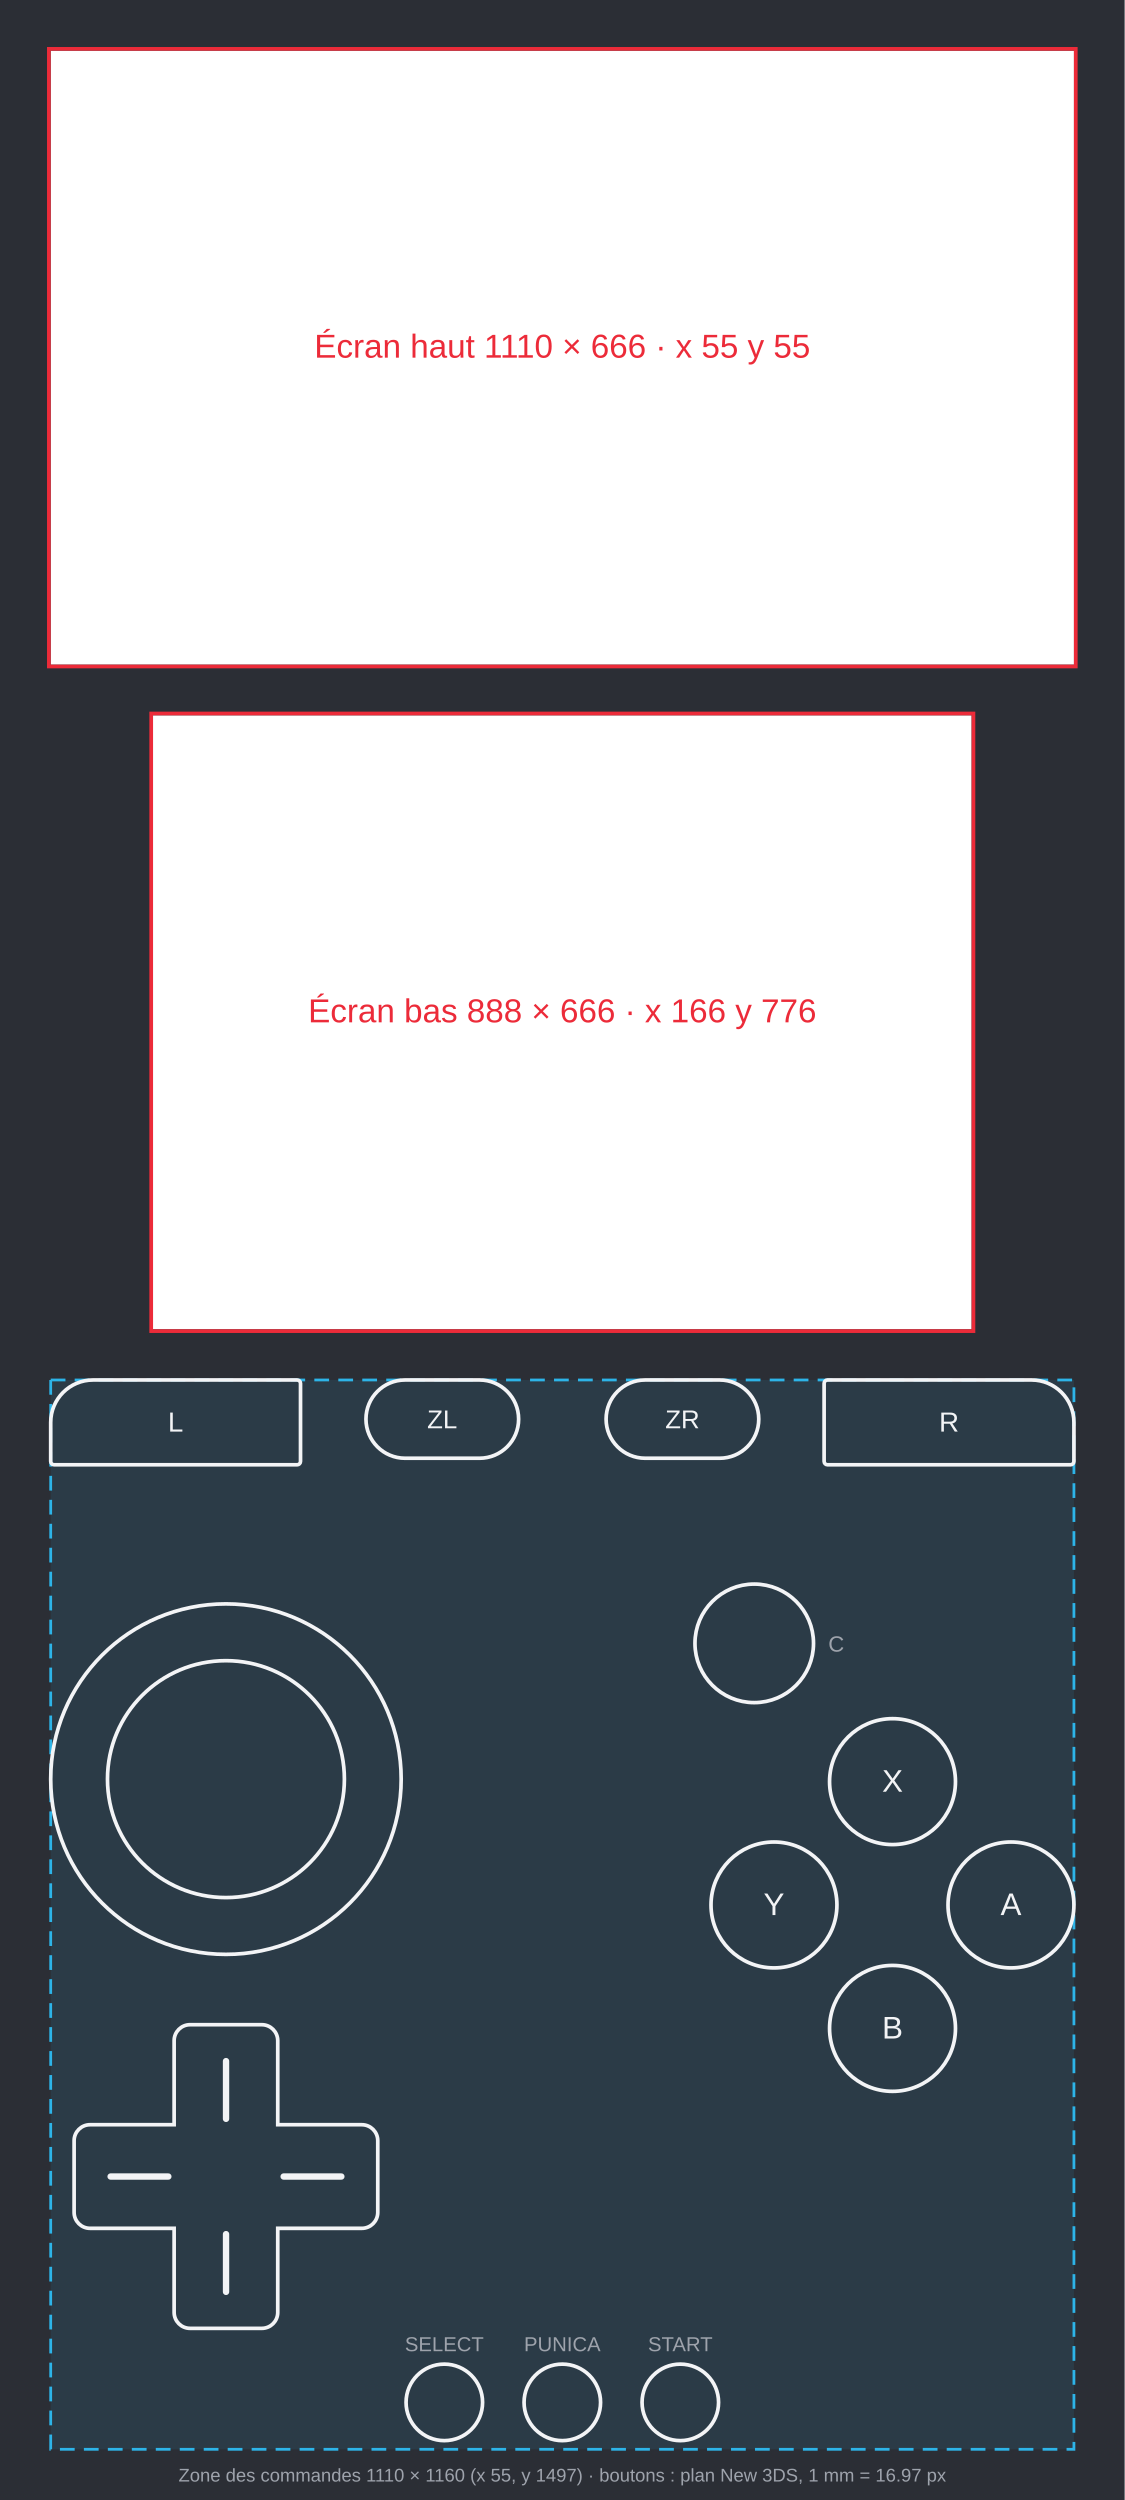
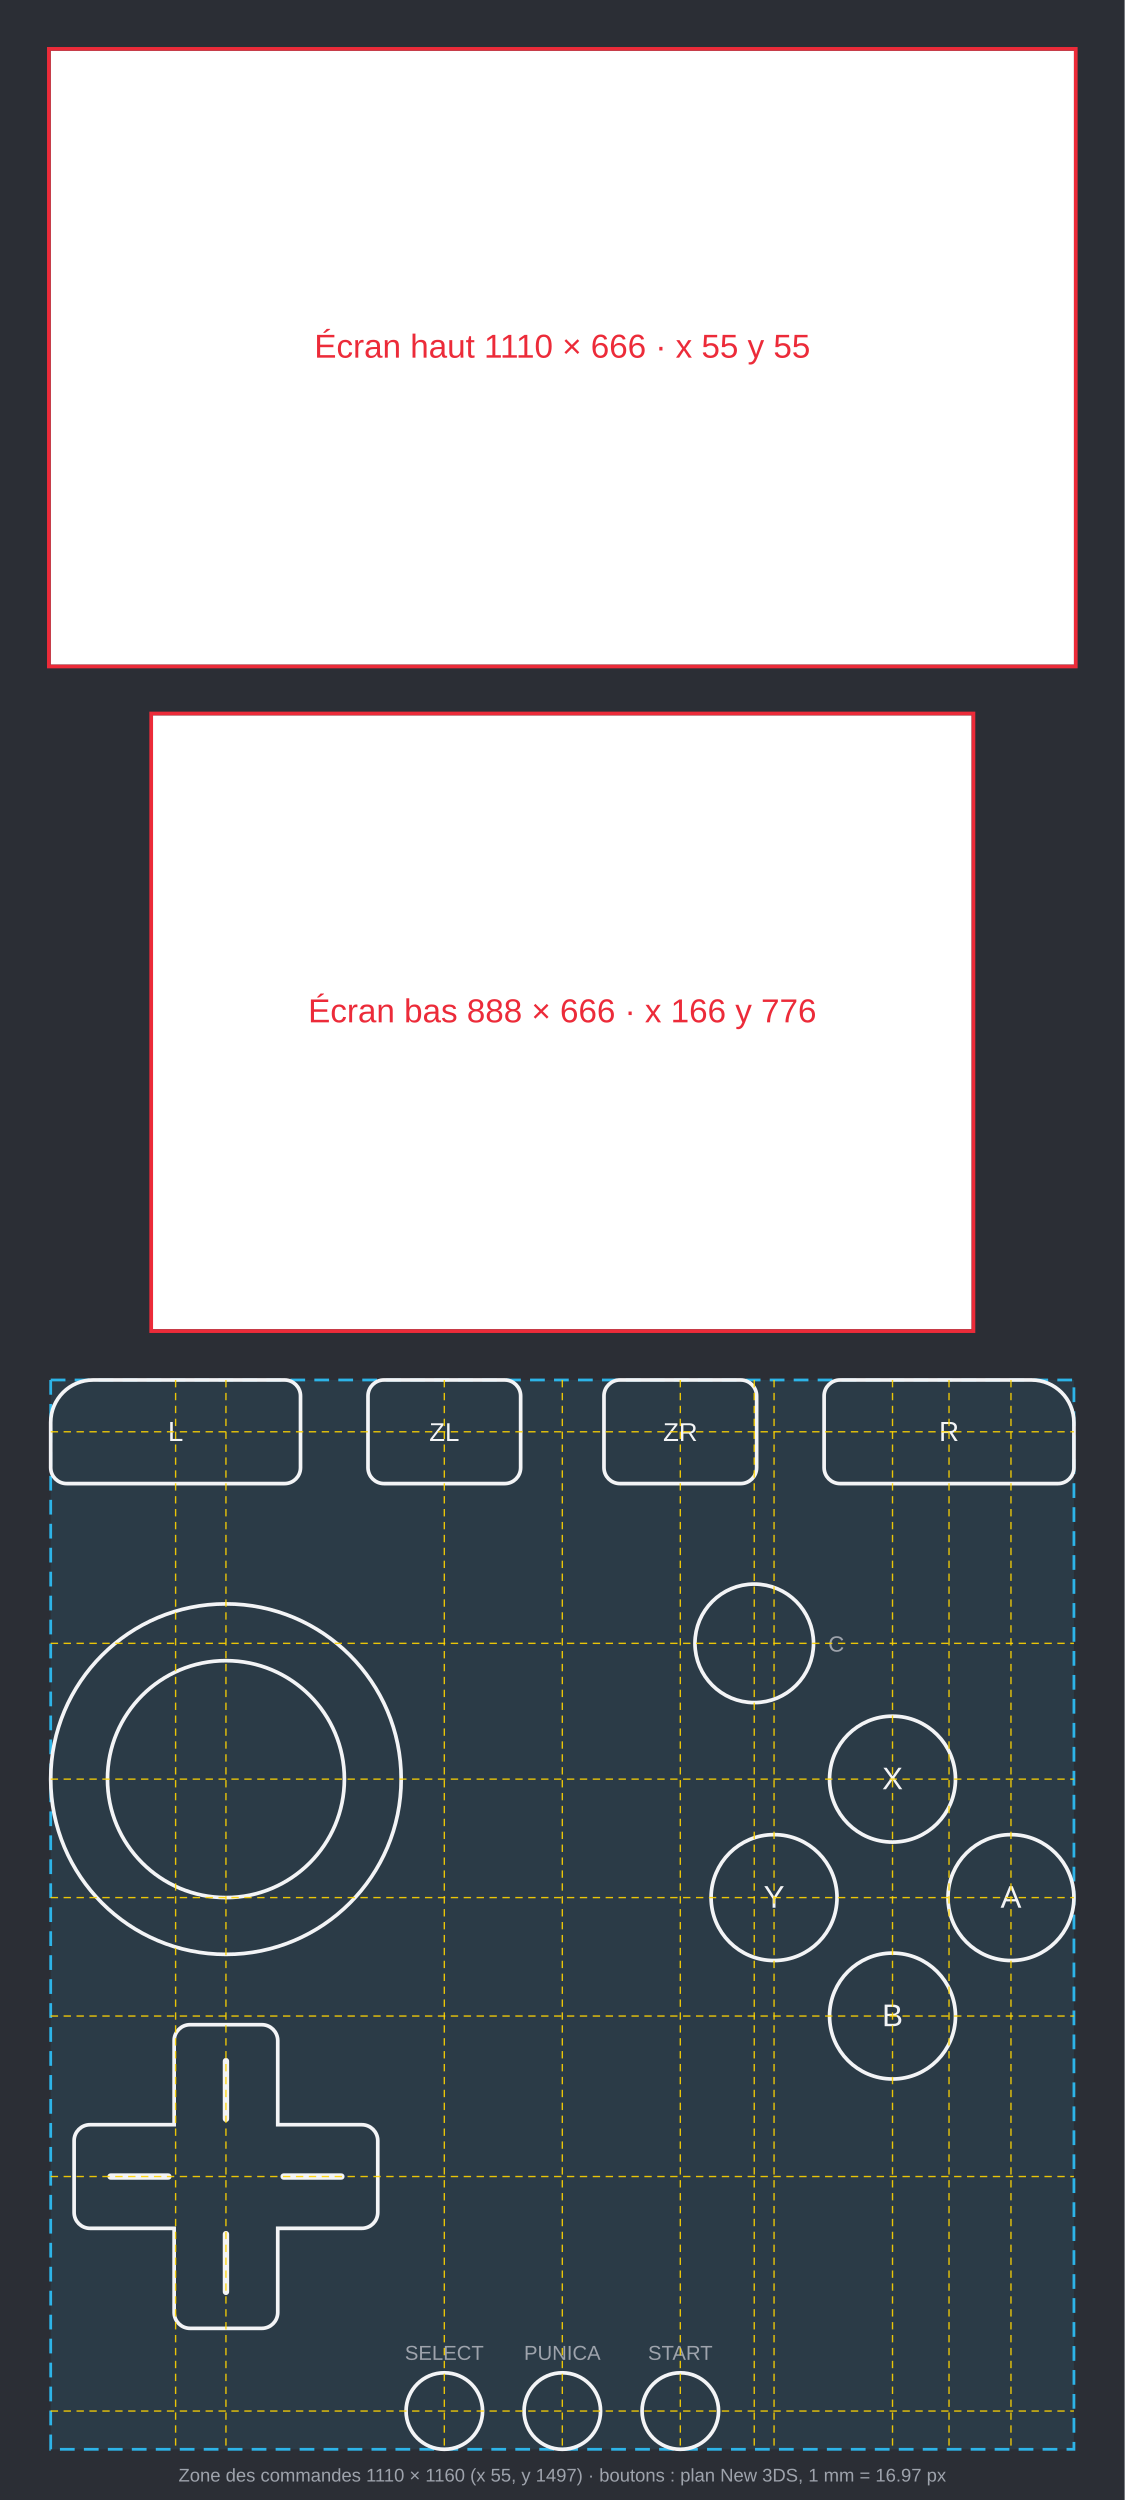
<svg xmlns="http://www.w3.org/2000/svg" width="1220" height="2712" viewBox="0 0 1220 2712">
  <style>text{font-family:Arial,Helvetica,sans-serif}</style>
  <g id="skin">
    <path fill-rule="evenodd" fill="#2B2E35" d="M0 0h1220v2712h-1220z M55 55h1110v666h-1110z M166 776h888v666h-888z" />
  </g>
  <g id="ecrans" fill="none" stroke="#EC2B39" stroke-width="4">
    <rect x="53" y="53" width="1114" height="670" />
    <rect x="164" y="774" width="892" height="670" />
  </g>
  <g id="zones">
    <rect x="55" y="1497" width="1110" height="1160" fill="#2DB4E8" fill-opacity="0.10" stroke="#2DB4E8" stroke-width="3" stroke-dasharray="16 10" />
  </g>
  <g id="boutons" fill="none" stroke="#F3F4F6" stroke-width="4">
-     <path d="M101 1497h221.3a3.7 3.7 0 0 1 3.7 3.7v84.6a3.7 3.7 0 0 1 -3.7 3.7h-263.6a3.7 3.7 0 0 1 -3.7 -3.7v-42.3a46 46 0 0 1 46 -46z" />
-     <text x="190.5" y="1553" fill="#F3F4F6" stroke="none" font-size="30" text-anchor="middle">L</text>
-     <rect x="397.0" y="1497.0" width="165.6" height="84.9" rx="42.4" />
-     <text x="479.7" y="1549.4" fill="#F3F4F6" stroke="none" font-size="28" text-anchor="middle">ZL</text>
-     <path d="M1119 1497h-221.3a3.7 3.7 0 0 0 -3.7 3.7v84.6a3.7 3.7 0 0 0 3.7 3.7h263.6a3.7 3.7 0 0 0 3.7 -3.7v-42.3a46 46 0 0 0 -46 -46z" />
-     <text x="1029.5" y="1553" fill="#F3F4F6" stroke="none" font-size="30" text-anchor="middle">R</text>
-     <rect x="657.5" y="1497.0" width="165.6" height="84.9" rx="42.4" />
-     <text x="740.3" y="1549.4" fill="#F3F4F6" stroke="none" font-size="28" text-anchor="middle">ZR</text>
+     <path d="M101 1497h207.7a17.3 17.3 0 0 1 17.3 17.3v77.8a17.3 17.3 0 0 1 -17.3 17.3h-236.4a17.3 17.3 0 0 1 -17.3 -17.3v-49.1a46 46 0 0 1 46 -46z" />
+     <text x="190.5" y="1563.2" fill="#F3F4F6" stroke="none" font-size="30" text-anchor="middle">L</text>
+     <rect x="399.2" y="1497.0" width="165.6" height="112.4" rx="17.3" />
+     <text x="482" y="1563.2" fill="#F3F4F6" stroke="none" font-size="28" text-anchor="middle">ZL</text>
+     <path d="M1119 1497h-207.7a17.3 17.3 0 0 0 -17.3 17.3v77.8a17.3 17.3 0 0 0 17.3 17.3h236.4a17.3 17.3 0 0 0 17.3 -17.3v-49.1a46 46 0 0 0 -46 -46z" />
+     <text x="1029.5" y="1563.2" fill="#F3F4F6" stroke="none" font-size="30" text-anchor="middle">R</text>
+     <rect x="655.2" y="1497.0" width="165.6" height="112.4" rx="17.3" />
+     <text x="738" y="1563.2" fill="#F3F4F6" stroke="none" font-size="28" text-anchor="middle">ZR</text>
    <circle cx="245.1" cy="1930.0" r="190.1" />
    <circle cx="245.1" cy="1930.0" r="128.5" />
    <path d="M188.9 2213.7a17.3 17.3 0 0 1 17.3 -17.3h77.8a17.3 17.3 0 0 1 17.3 17.3v91.2h91.2a17.3 17.3 0 0 1 17.3 17.3v77.8a17.3 17.3 0 0 1 -17.3 17.3h-91.2v91.2a17.3 17.3 0 0 1 -17.3 17.3h-77.8a17.3 17.3 0 0 1 -17.3 -17.3v-91.2h-91.2a17.3 17.3 0 0 1 -17.3 -17.3v-77.8a17.3 17.3 0 0 1 17.3 -17.3h91.2z" />
-     <path stroke-width="6.9" stroke-linecap="round" d="M245.2 2235.9L245.2 2298.5M245.2 2486.2L245.2 2423.6M120.0 2361.1L182.6 2361.1M370.3 2361.1L307.7 2361.1" />
-     <circle cx="968.2" cy="1932.7" r="68.3" />
-     <text x="968.2" y="1943.7" fill="#F3F4F6" stroke="none" font-size="34" text-anchor="middle">X</text>
-     <circle cx="839.6" cy="2066.5" r="68.3" />
-     <text x="839.6" y="2077.5" fill="#F3F4F6" stroke="none" font-size="34" text-anchor="middle">Y</text>
-     <circle cx="1096.7" cy="2066.5" r="68.3" />
-     <text x="1096.7" y="2077.5" fill="#F3F4F6" stroke="none" font-size="34" text-anchor="middle">A</text>
-     <circle cx="968.2" cy="2200.4" r="68.3" />
-     <text x="968.2" y="2211.4" fill="#F3F4F6" stroke="none" font-size="34" text-anchor="middle">B</text>
+     <path stroke-width="6.9" stroke-linecap="round" d="M245.1 2235.9L245.1 2298.5M245.1 2486.2L245.1 2423.6M120.0 2361.1L182.6 2361.1M370.3 2361.1L307.7 2361.1" />
+     <circle cx="968.2" cy="1930.0" r="68.3" />
+     <text x="968.2" y="1941.0" fill="#F3F4F6" stroke="none" font-size="34" text-anchor="middle">X</text>
+     <circle cx="839.7" cy="2058.5" r="68.3" />
+     <text x="839.7" y="2069.5" fill="#F3F4F6" stroke="none" font-size="34" text-anchor="middle">Y</text>
+     <circle cx="1096.7" cy="2058.5" r="68.3" />
+     <text x="1096.7" y="2069.5" fill="#F3F4F6" stroke="none" font-size="34" text-anchor="middle">A</text>
+     <circle cx="968.2" cy="2187.0" r="68.3" />
+     <text x="968.2" y="2198.0" fill="#F3F4F6" stroke="none" font-size="34" text-anchor="middle">B</text>
    <circle cx="818.2" cy="1782.7" r="64.3" />
    <text x="898.5" y="1791.7" fill="#9EA3AC" stroke="none" font-size="24" text-anchor="start">C</text>
-     <circle cx="738" cy="2606.1" r="41.5" />
-     <text x="738" y="2550.6" fill="#9EA3AC" stroke="none" font-size="22" text-anchor="middle">START</text>
-     <circle cx="482" cy="2606.1" r="41.5" />
-     <text x="482" y="2550.6" fill="#9EA3AC" stroke="none" font-size="22" text-anchor="middle">SELECT</text>
-     <circle cx="610" cy="2606.1" r="41.5" />
-     <text x="610" y="2550.6" fill="#9EA3AC" stroke="none" font-size="22" text-anchor="middle">PUNICA</text>
+     <circle cx="738" cy="2615.5" r="41.5" />
+     <text x="738" y="2560.0" fill="#9EA3AC" stroke="none" font-size="22" text-anchor="middle">START</text>
+     <circle cx="482" cy="2615.5" r="41.5" />
+     <text x="482" y="2560.0" fill="#9EA3AC" stroke="none" font-size="22" text-anchor="middle">SELECT</text>
+     <circle cx="610" cy="2615.5" r="41.5" />
+     <text x="610" y="2560.0" fill="#9EA3AC" stroke="none" font-size="22" text-anchor="middle">PUNICA</text>
+   </g>
+   <g id="axes" fill="none" stroke="#FFD400" stroke-width="1.5" stroke-dasharray="8 6" stroke-opacity="0.9">
+     <line x1="55" y1="1553.2" x2="1165" y2="1553.2" />
+     <line x1="55" y1="1782.7" x2="1165" y2="1782.7" />
+     <line x1="55" y1="1930" x2="1165" y2="1930" />
+     <line x1="55" y1="2058.5" x2="1165" y2="2058.5" />
+     <line x1="55" y1="2187.0" x2="1165" y2="2187.0" />
+     <line x1="55" y1="2361.1" x2="1165" y2="2361.1" />
+     <line x1="55" y1="2615.5" x2="1165" y2="2615.5" />
+     <line x1="190.5" y1="1497" x2="190.5" y2="2657" />
+     <line x1="245.1" y1="1497" x2="245.1" y2="2657" />
+     <line x1="482" y1="1497" x2="482" y2="2657" />
+     <line x1="610" y1="1497" x2="610" y2="2657" />
+     <line x1="738" y1="1497" x2="738" y2="2657" />
+     <line x1="818.2" y1="1497" x2="818.2" y2="2657" />
+     <line x1="839.7" y1="1497" x2="839.7" y2="2657" />
+     <line x1="968.2" y1="1497" x2="968.2" y2="2657" />
+     <line x1="1029.5" y1="1497" x2="1029.5" y2="2657" />
+     <line x1="1096.7" y1="1497" x2="1096.7" y2="2657" />
  </g>
  <g id="cotes" font-size="36" fill="#EC2B39" text-anchor="middle">
    <text x="610" y="388">Écran haut 1110 × 666 · x 55 y 55</text>
    <text x="610" y="1109">Écran bas 888 × 666 · x 166 y 776</text>
  </g>
  <g id="legende">
    <text x="610" y="2692" font-size="20" fill="#9EA3AC" text-anchor="middle">Zone des commandes 1110 × 1160 (x 55, y 1497) · boutons : plan New 3DS, 1 mm = 16.97 px</text>
  </g>
</svg>
